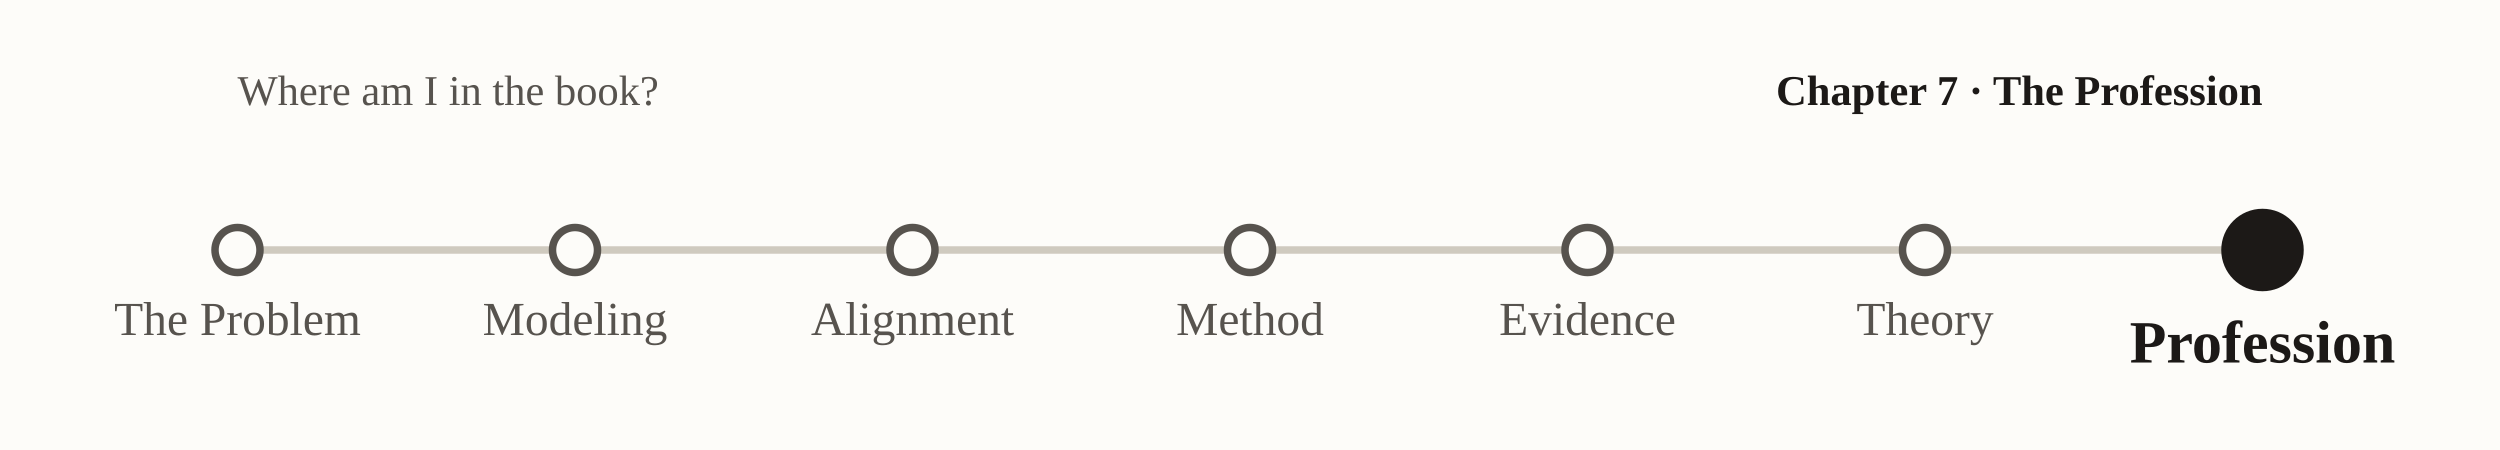
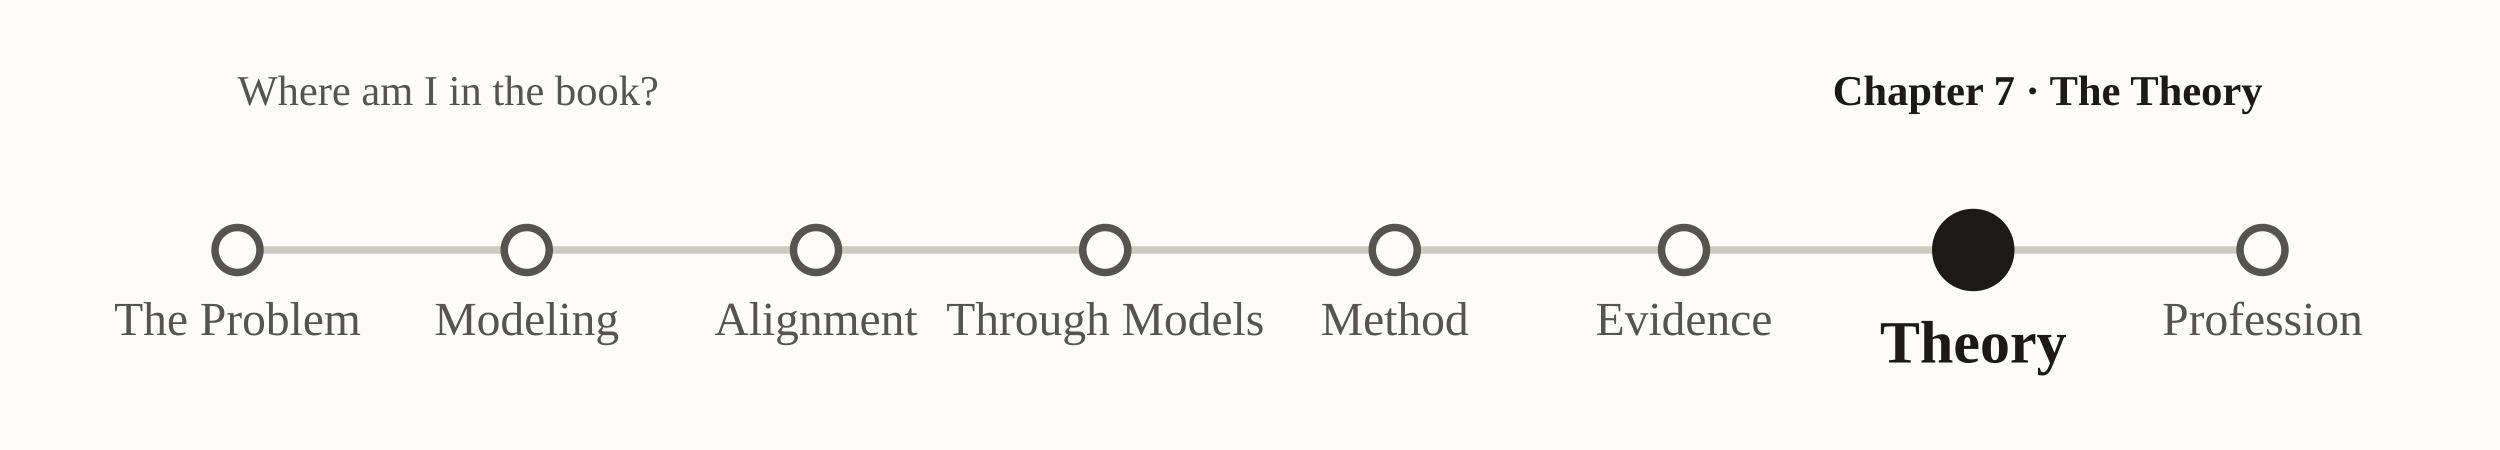
<svg xmlns="http://www.w3.org/2000/svg" viewBox="0 0 1000 180" font-family="Georgia, 'Times New Roman', serif" role="img" aria-label="nav-subway-p7">
  <rect x="0" y="0" width="1000" height="180" fill="#fdfcf9" />
  <text x="95" y="42" font-size="17" fill="#57534e">Where am I in the book?</text>
-   <text x="905" y="42" text-anchor="end" font-size="17" font-weight="bold" fill="#1c1917">Chapter 7 · The Profession</text>
+   <text x="905" y="42" text-anchor="end" font-size="17" font-weight="bold" fill="#1c1917">Chapter 7 · The Theory</text>
  <line x1="95.0" y1="100" x2="905.0" y2="100" stroke="#cfcabf" stroke-width="3" />
  <circle cx="95.0" cy="100" r="9" fill="#fdfcf9" stroke="#57534e" stroke-width="3" />
  <text x="95.0" y="134.0" text-anchor="middle" font-size="19" font-weight="normal" fill="#57534e">The Problem</text>
-   <circle cx="230.0" cy="100" r="9" fill="#fdfcf9" stroke="#57534e" stroke-width="3" />
-   <text x="230.0" y="134.0" text-anchor="middle" font-size="19" font-weight="normal" fill="#57534e">Modeling</text>
-   <circle cx="365.0" cy="100" r="9" fill="#fdfcf9" stroke="#57534e" stroke-width="3" />
-   <text x="365.0" y="134.0" text-anchor="middle" font-size="19" font-weight="normal" fill="#57534e">Alignment</text>
-   <circle cx="500.0" cy="100" r="9" fill="#fdfcf9" stroke="#57534e" stroke-width="3" />
-   <text x="500.0" y="134.0" text-anchor="middle" font-size="19" font-weight="normal" fill="#57534e">Method</text>
-   <circle cx="635.0" cy="100" r="9" fill="#fdfcf9" stroke="#57534e" stroke-width="3" />
-   <text x="635.0" y="134.0" text-anchor="middle" font-size="19" font-weight="normal" fill="#57534e">Evidence</text>
-   <circle cx="770.0" cy="100" r="9" fill="#fdfcf9" stroke="#57534e" stroke-width="3" />
-   <text x="770.0" y="134.0" text-anchor="middle" font-size="19" font-weight="normal" fill="#57534e">Theory</text>
-   <circle cx="905.0" cy="100" r="15" fill="#1c1917" stroke="#1c1917" stroke-width="3" />
-   <text x="905.0" y="145.0" text-anchor="middle" font-size="24" font-weight="bold" fill="#1c1917">Profession</text>
+   <circle cx="210.7" cy="100" r="9" fill="#fdfcf9" stroke="#57534e" stroke-width="3" />
+   <text x="210.7" y="134.0" text-anchor="middle" font-size="19" font-weight="normal" fill="#57534e">Modeling</text>
+   <circle cx="326.4" cy="100" r="9" fill="#fdfcf9" stroke="#57534e" stroke-width="3" />
+   <text x="326.4" y="134.0" text-anchor="middle" font-size="19" font-weight="normal" fill="#57534e">Alignment</text>
+   <circle cx="442.1" cy="100" r="9" fill="#fdfcf9" stroke="#57534e" stroke-width="3" />
+   <text x="442.1" y="134.0" text-anchor="middle" font-size="19" font-weight="normal" fill="#57534e">Through Models</text>
+   <circle cx="557.9" cy="100" r="9" fill="#fdfcf9" stroke="#57534e" stroke-width="3" />
+   <text x="557.9" y="134.0" text-anchor="middle" font-size="19" font-weight="normal" fill="#57534e">Method</text>
+   <circle cx="673.6" cy="100" r="9" fill="#fdfcf9" stroke="#57534e" stroke-width="3" />
+   <text x="673.6" y="134.0" text-anchor="middle" font-size="19" font-weight="normal" fill="#57534e">Evidence</text>
+   <circle cx="789.3" cy="100" r="15" fill="#1c1917" stroke="#1c1917" stroke-width="3" />
+   <text x="789.3" y="145.0" text-anchor="middle" font-size="24" font-weight="bold" fill="#1c1917">Theory</text>
+   <circle cx="905.0" cy="100" r="9" fill="#fdfcf9" stroke="#57534e" stroke-width="3" />
+   <text x="905.0" y="134.0" text-anchor="middle" font-size="19" font-weight="normal" fill="#57534e">Profession</text>
</svg>
